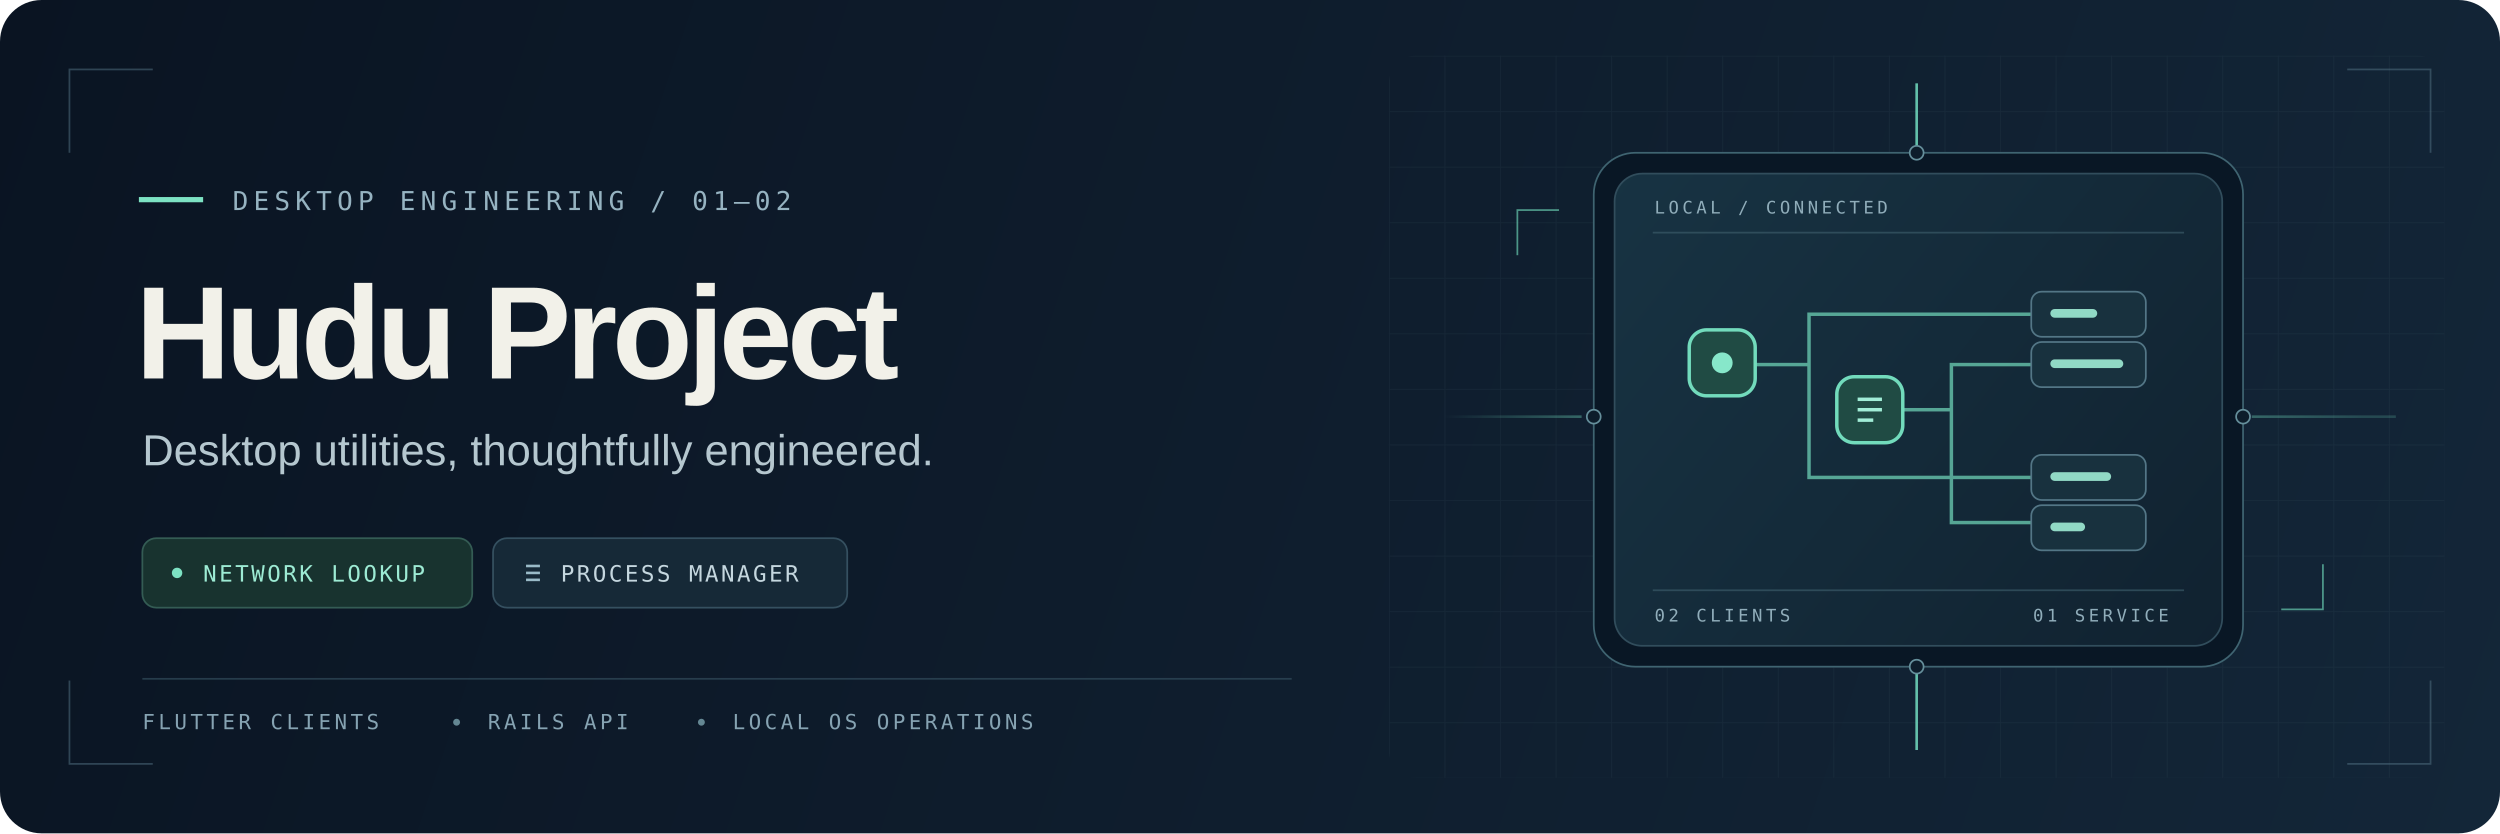
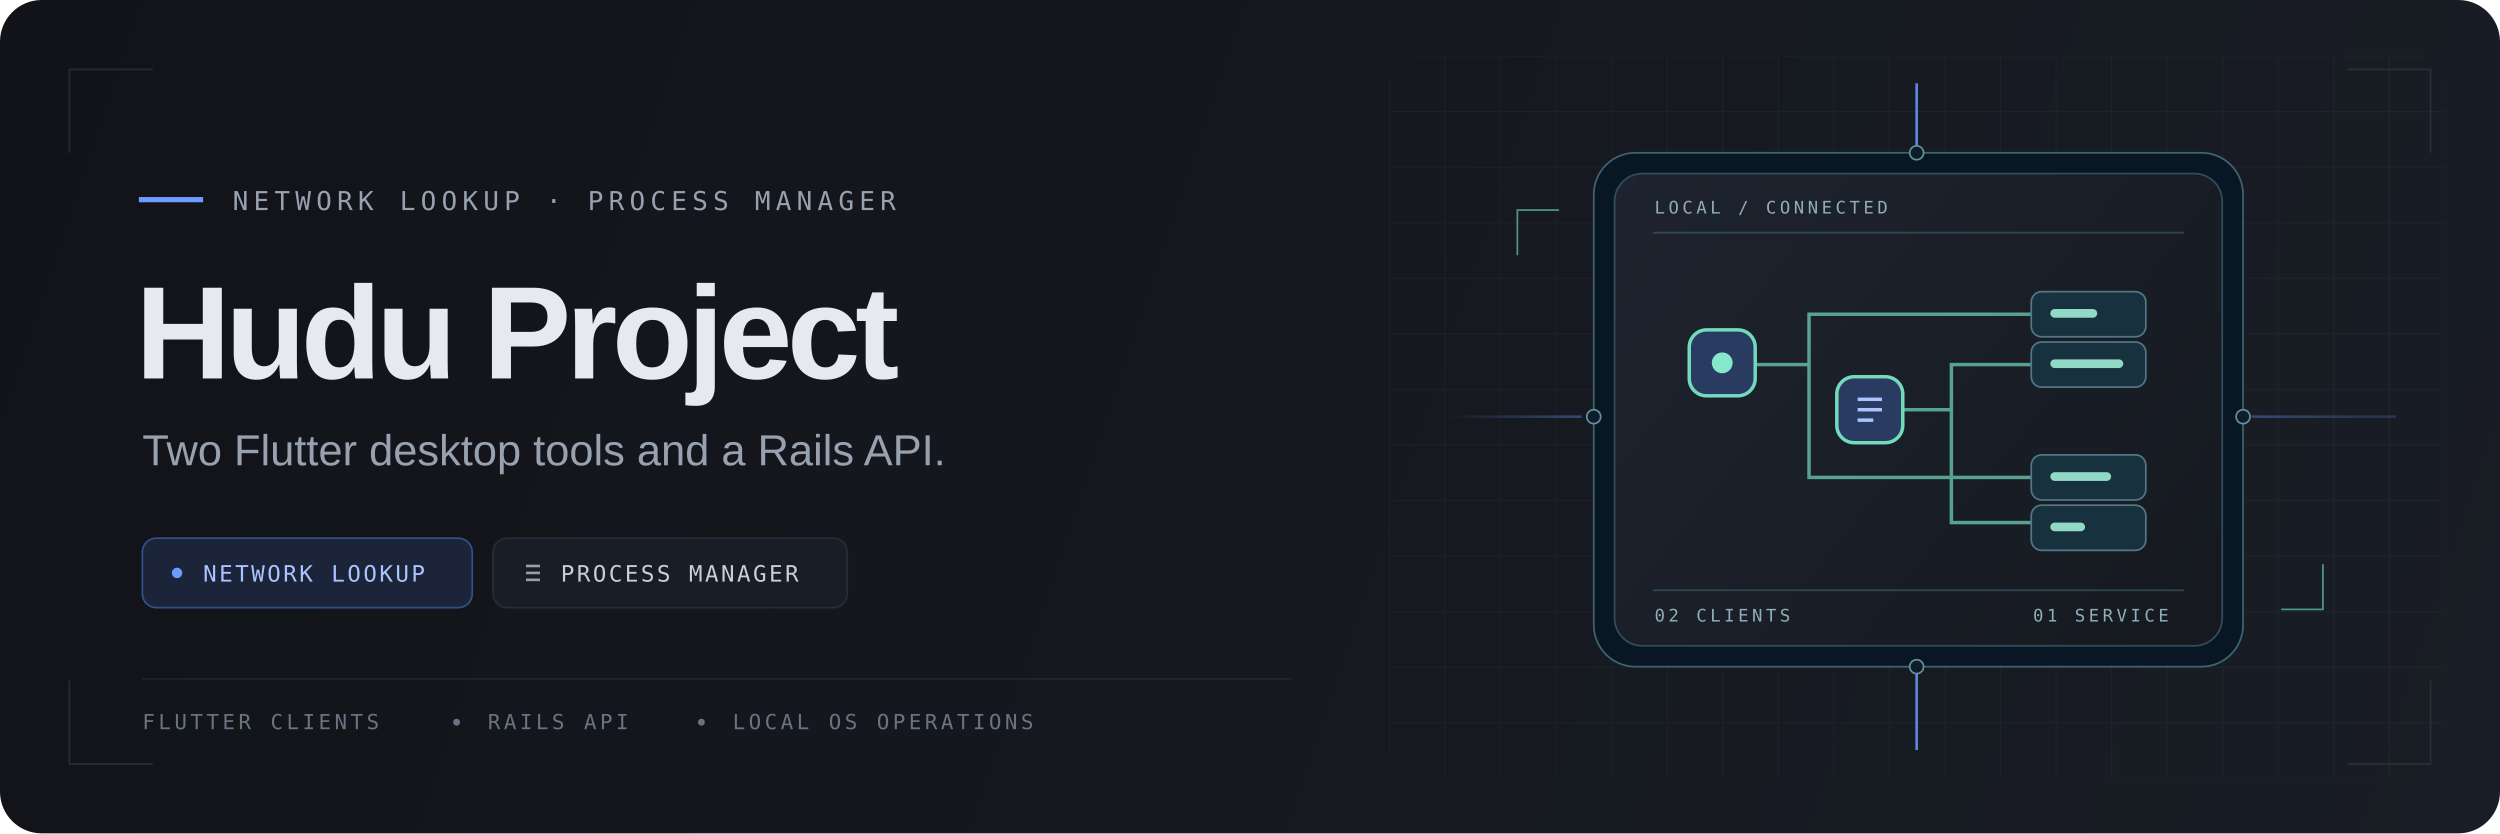
<svg xmlns="http://www.w3.org/2000/svg" width="1440" height="480" viewBox="0 0 1440 480" fill="none" role="img" aria-labelledby="title description">
  <defs>
    <linearGradient id="surface" x1="0" y1="0" x2="1440" y2="480" gradientUnits="userSpaceOnUse">
-       <stop stop-color="#0A1422" />
-       <stop offset="1" stop-color="#132638" />
+       <stop stop-color="#111318" />
+       <stop offset="1" stop-color="#191D25" />
    </linearGradient>
    <linearGradient id="panel" x1="910" y1="78" x2="1300" y2="388" gradientUnits="userSpaceOnUse">
-       <stop stop-color="#183444" />
-       <stop offset="1" stop-color="#10212F" />
+       <stop stop-color="#1E2430" />
+       <stop offset="1" stop-color="#15181E" />
    </linearGradient>
    <linearGradient id="trace" x1="832" y1="240" x2="1360" y2="240" gradientUnits="userSpaceOnUse">
-       <stop stop-color="#73DEC0" stop-opacity="0" />
-       <stop offset="0.4" stop-color="#73DEC0" />
-       <stop offset="1" stop-color="#73DEC0" stop-opacity="0.2" />
+       <stop stop-color="#6C9CFF" stop-opacity="0" />
+       <stop offset="0.4" stop-color="#6C9CFF" />
+       <stop offset="1" stop-color="#6C9CFF" stop-opacity="0.2" />
    </linearGradient>
    <pattern id="grid" width="32" height="32" patternUnits="userSpaceOnUse">
-       <path d="M32 0H0V32" stroke="#8BA7B8" stroke-opacity="0.06" />
+       <path d="M32 0H0V32" stroke="#98A1B0" stroke-opacity="0.06" />
    </pattern>
  </defs>
  <rect width="1440" height="480" rx="24" fill="url(#surface)" />
  <rect x="800" y="32" width="608" height="416" rx="16" fill="url(#grid)" />
-   <path d="M40 88V40H88M1352 40H1400V88M40 392V440H88M1352 440H1400V392" stroke="#547586" stroke-opacity="0.5" />
-   <path d="M80 115H117" stroke="#7DE2C3" stroke-width="3" />
-   <text x="134" y="121" fill="#96B3C1" font-family="ui-monospace, SFMono-Regular, Menlo, Consolas, monospace" font-size="15" letter-spacing="3">DESKTOP ENGINEERING / 01—02</text>
-   <text x="78" y="218" fill="#F2F1E9" font-family="-apple-system, BlinkMacSystemFont, 'Segoe UI', Arial, sans-serif" font-size="76" font-weight="650" letter-spacing="-3">Hudu Project</text>
-   <text x="82" y="268" fill="#B5C7CF" font-family="-apple-system, BlinkMacSystemFont, 'Segoe UI', Arial, sans-serif" font-size="25">Desktop utilities, thoughtfully engineered.</text>
+   <path d="M40 88V40H88M1352 40H1400V88M40 392V440H88M1352 440H1400V392" stroke="#3A4250" stroke-opacity="0.5" />
+   <path d="M80 115H117" stroke="#6C9CFF" stroke-width="3" />
+   <text x="134" y="121" fill="#98A1B0" font-family="ui-monospace, SFMono-Regular, Menlo, Consolas, monospace" font-size="15" letter-spacing="3">NETWORK LOOKUP · PROCESS MANAGER</text>
+   <text x="78" y="218" fill="#E6E9EF" font-family="-apple-system, BlinkMacSystemFont, 'Segoe UI', Arial, sans-serif" font-size="76" font-weight="650" letter-spacing="-3">Hudu Project</text>
+   <text x="82" y="268" fill="#98A1B0" font-family="-apple-system, BlinkMacSystemFont, 'Segoe UI', Arial, sans-serif" font-size="25">Two Flutter desktop tools and a Rails API.</text>
  <g font-family="ui-monospace, SFMono-Regular, Menlo, Consolas, monospace" font-size="13" letter-spacing="1.4">
-     <rect x="82" y="310" width="190" height="40" rx="8" fill="#18332F" stroke="#345C54" />
-     <circle cx="102" cy="330" r="3" fill="#7DE2C3" />
-     <text x="117" y="335" fill="#9DEBD4">NETWORK LOOKUP</text>
-     <rect x="284" y="310" width="204" height="40" rx="8" fill="#162937" stroke="#355060" />
-     <path d="M303 326H311M303 330H311M303 334H311" stroke="#9ABBC8" stroke-width="1.5" />
-     <text x="323" y="335" fill="#C5D7DF">PROCESS MANAGER</text>
+     <rect x="82" y="310" width="190" height="40" rx="8" fill="#1B2438" stroke="#33508A" />
+     <circle cx="102" cy="330" r="3" fill="#6C9CFF" />
+     <text x="117" y="335" fill="#A9C4FF">NETWORK LOOKUP</text>
+     <rect x="284" y="310" width="204" height="40" rx="8" fill="#191D25" stroke="#272C36" />
+     <path d="M303 326H311M303 330H311M303 334H311" stroke="#98A1B0" stroke-width="1.5" />
+     <text x="323" y="335" fill="#C8CFDA">PROCESS MANAGER</text>
  </g>
-   <path d="M82 391H744" stroke="#355060" stroke-opacity="0.65" />
-   <text x="82" y="420" fill="#86A3B2" font-family="ui-monospace, SFMono-Regular, Menlo, Consolas, monospace" font-size="12" letter-spacing="2">FLUTTER CLIENTS</text>
-   <circle cx="263" cy="416" r="2" fill="#648793" />
-   <text x="281" y="420" fill="#86A3B2" font-family="ui-monospace, SFMono-Regular, Menlo, Consolas, monospace" font-size="12" letter-spacing="2">RAILS API</text>
-   <circle cx="404" cy="416" r="2" fill="#648793" />
-   <text x="422" y="420" fill="#86A3B2" font-family="ui-monospace, SFMono-Regular, Menlo, Consolas, monospace" font-size="12" letter-spacing="2">LOCAL OS OPERATIONS</text>
+   <path d="M82 391H744" stroke="#272C36" stroke-opacity="0.65" />
+   <text x="82" y="420" fill="#6A7382" font-family="ui-monospace, SFMono-Regular, Menlo, Consolas, monospace" font-size="12" letter-spacing="2">FLUTTER CLIENTS</text>
+   <circle cx="263" cy="416" r="2" fill="#6A7382" />
+   <text x="281" y="420" fill="#6A7382" font-family="ui-monospace, SFMono-Regular, Menlo, Consolas, monospace" font-size="12" letter-spacing="2">RAILS API</text>
+   <circle cx="404" cy="416" r="2" fill="#6A7382" />
+   <text x="422" y="420" fill="#6A7382" font-family="ui-monospace, SFMono-Regular, Menlo, Consolas, monospace" font-size="12" letter-spacing="2">LOCAL OS OPERATIONS</text>
  <path d="M832 240H911M1297 240H1380M1104 48V93M1104 384V432" stroke="url(#trace)" stroke-width="1.5" />
  <rect x="918" y="88" width="374" height="296" rx="24" fill="#091725" stroke="#3F6471" />
  <rect x="930" y="100" width="350" height="272" rx="16" fill="url(#panel)" stroke="#314D5C" />
  <path d="M952 134H1258M952 340H1258" stroke="#3C5D6B" stroke-opacity="0.65" />
  <g fill="#90ADBA" font-family="ui-monospace, SFMono-Regular, Menlo, Consolas, monospace" font-size="10" letter-spacing="2">
    <text x="953" y="123">LOCAL / CONNECTED</text>
    <text x="953" y="358">02 CLIENTS</text>
    <text x="1171" y="358">01 SERVICE</text>
  </g>
  <g stroke="#72DBBC" stroke-width="2">
    <path d="M1002 210H1042V181H1170M1042 210V275H1170M1082 236H1124V210H1170M1124 236V301H1170" stroke-opacity="0.7" />
-     <rect x="973" y="190" width="38" height="38" rx="10" fill="#204B44" />
-     <rect x="1058" y="217" width="38" height="38" rx="10" fill="#204B44" />
+     <rect x="973" y="190" width="38" height="38" rx="10" fill="#2A3B62" />
+     <rect x="1058" y="217" width="38" height="38" rx="10" fill="#2A3B62" />
    <circle cx="992" cy="209" r="6" fill="#87E7CA" stroke="none" />
-     <path d="M1070 230H1084M1070 236H1084M1070 242H1079" stroke="#A1EDD7" />
+     <path d="M1070 230H1084M1070 236H1084M1070 242H1079" stroke="#A9C4FF" />
  </g>
  <g fill="#18313E" stroke="#537686">
    <rect x="1170" y="168" width="66" height="26" rx="6" />
    <rect x="1170" y="197" width="66" height="26" rx="6" />
    <rect x="1170" y="262" width="66" height="26" rx="6" />
    <rect x="1170" y="291" width="66" height="26" rx="6" />
  </g>
  <g fill="#91D9C5">
    <rect x="1181" y="178" width="27" height="5" rx="2.5" />
    <rect x="1181" y="207" width="42" height="5" rx="2.5" />
    <rect x="1181" y="272" width="35" height="5" rx="2.5" />
    <rect x="1181" y="301" width="20" height="5" rx="2.5" />
  </g>
  <g fill="#0D1D2B" stroke="#658F9B">
    <circle cx="918" cy="240" r="4" />
    <circle cx="1292" cy="240" r="4" />
    <circle cx="1104" cy="88" r="4" />
    <circle cx="1104" cy="384" r="4" />
  </g>
  <path d="M874 147V121H898M1314 351H1338V325" stroke="#6DD8B8" stroke-opacity="0.65" />
</svg>
